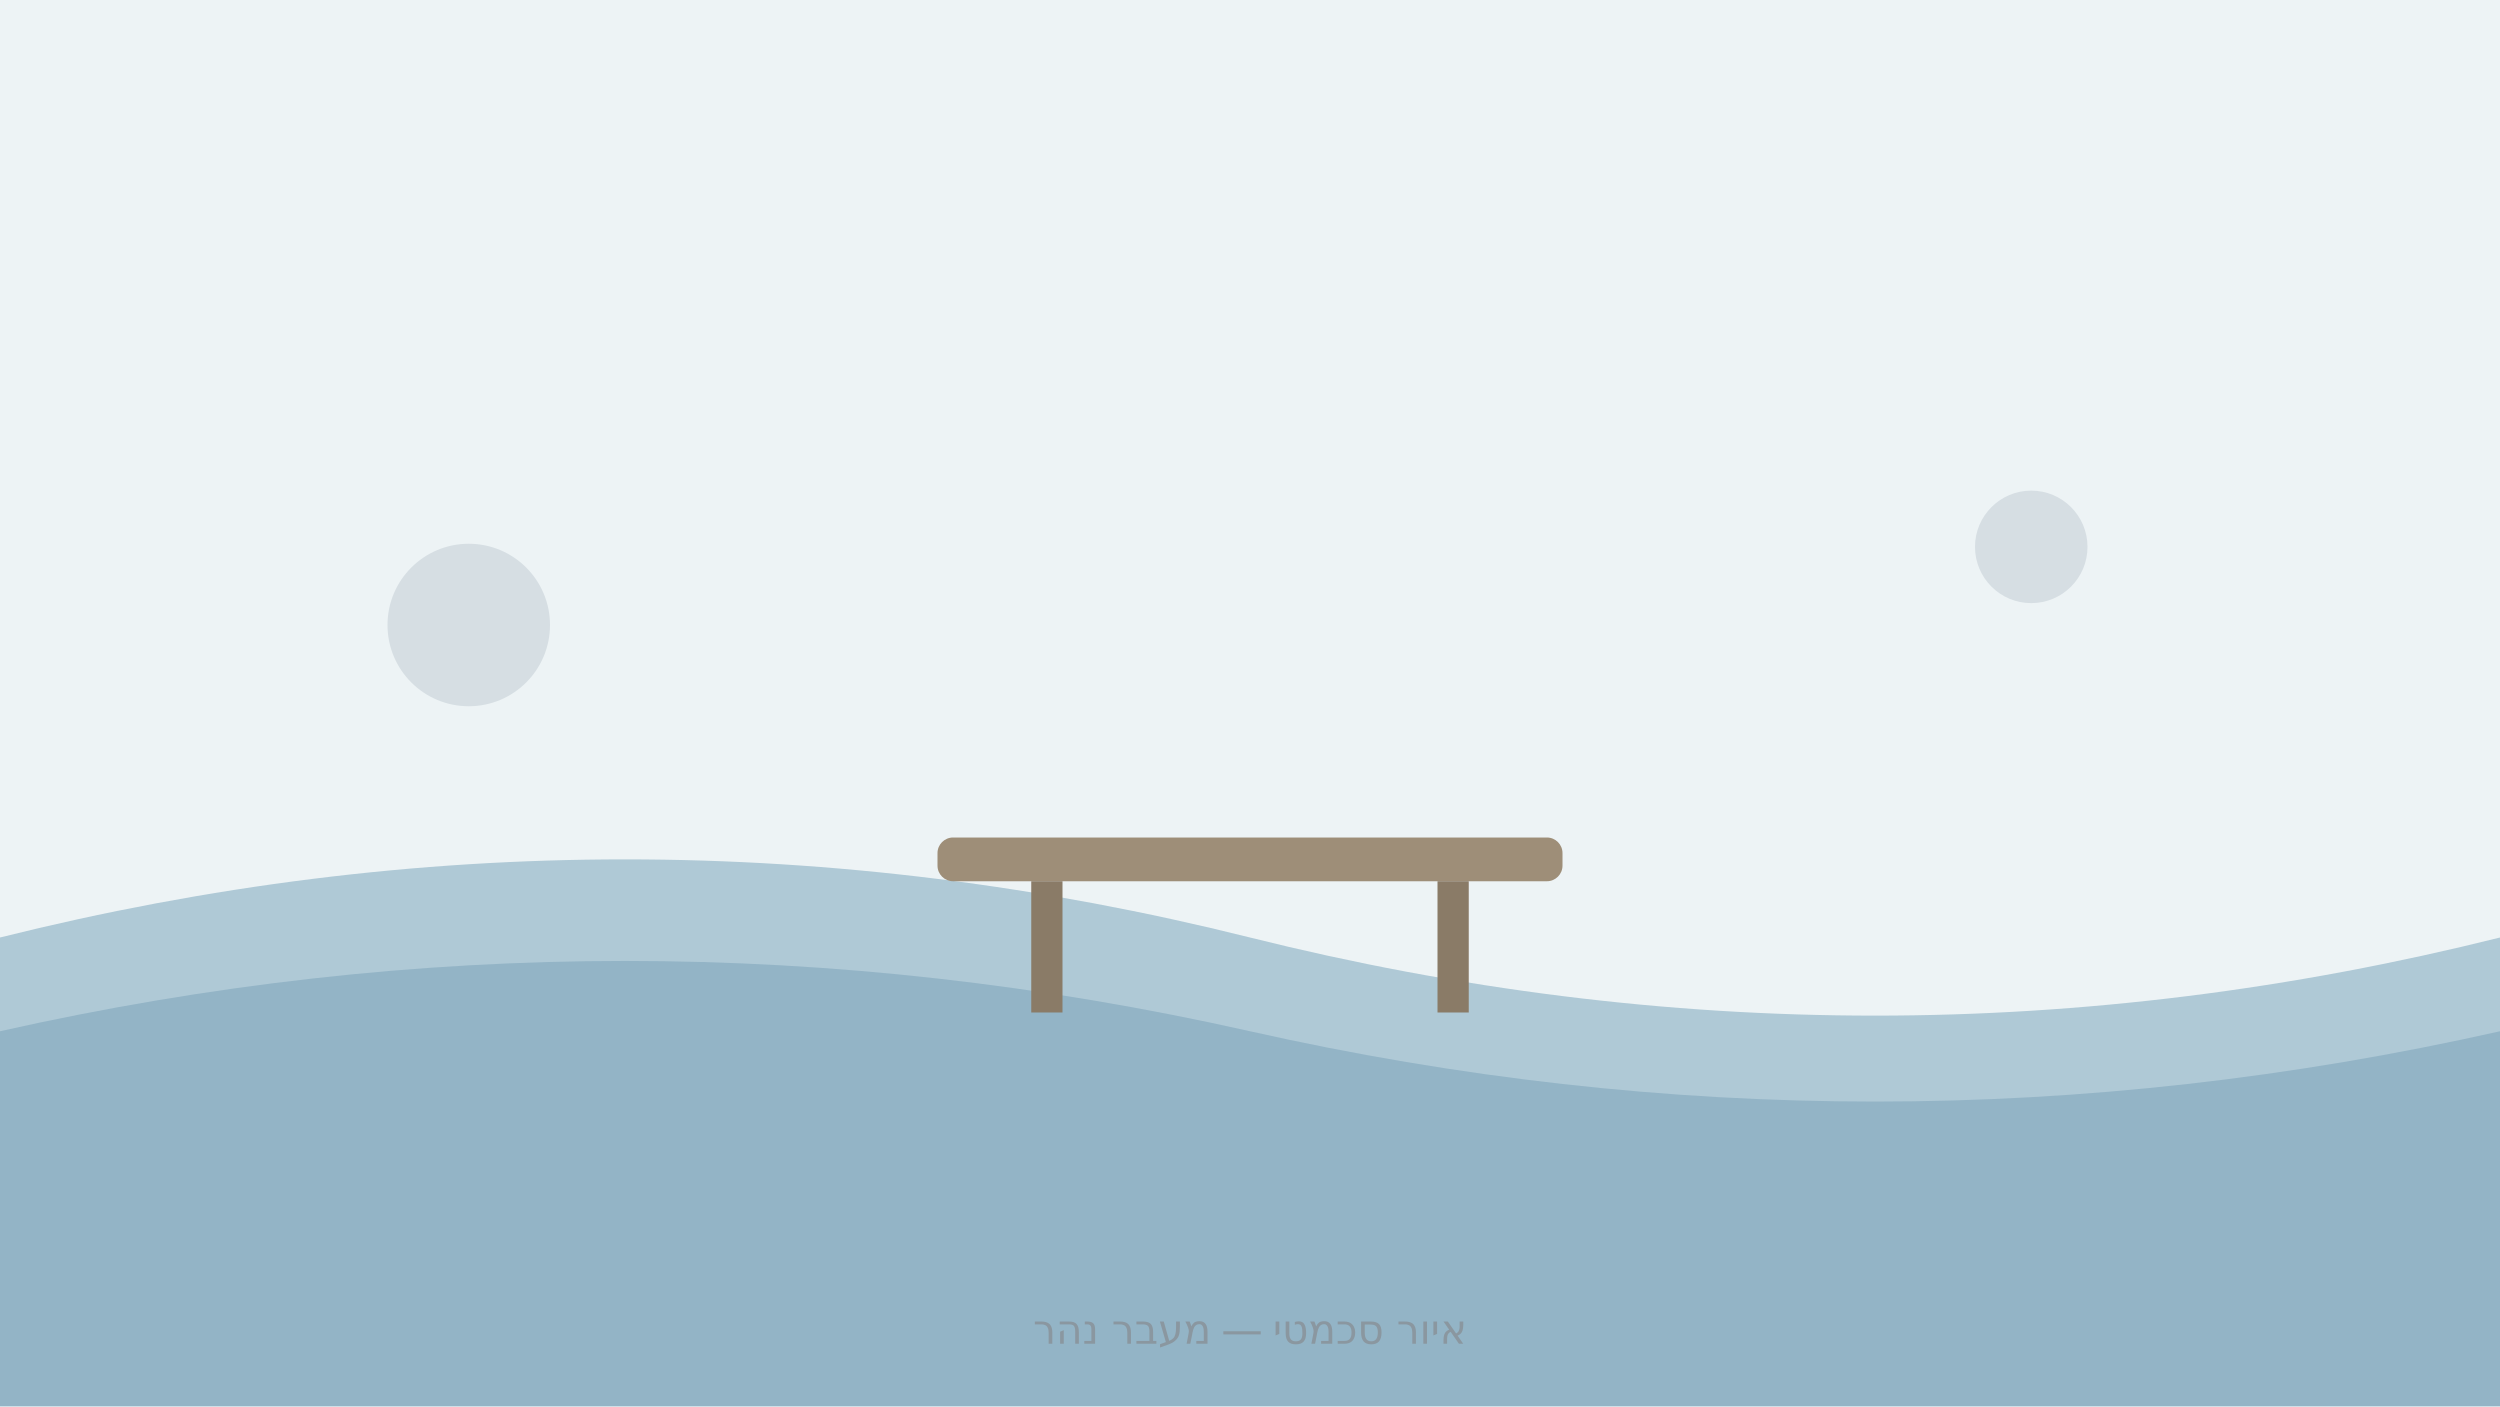
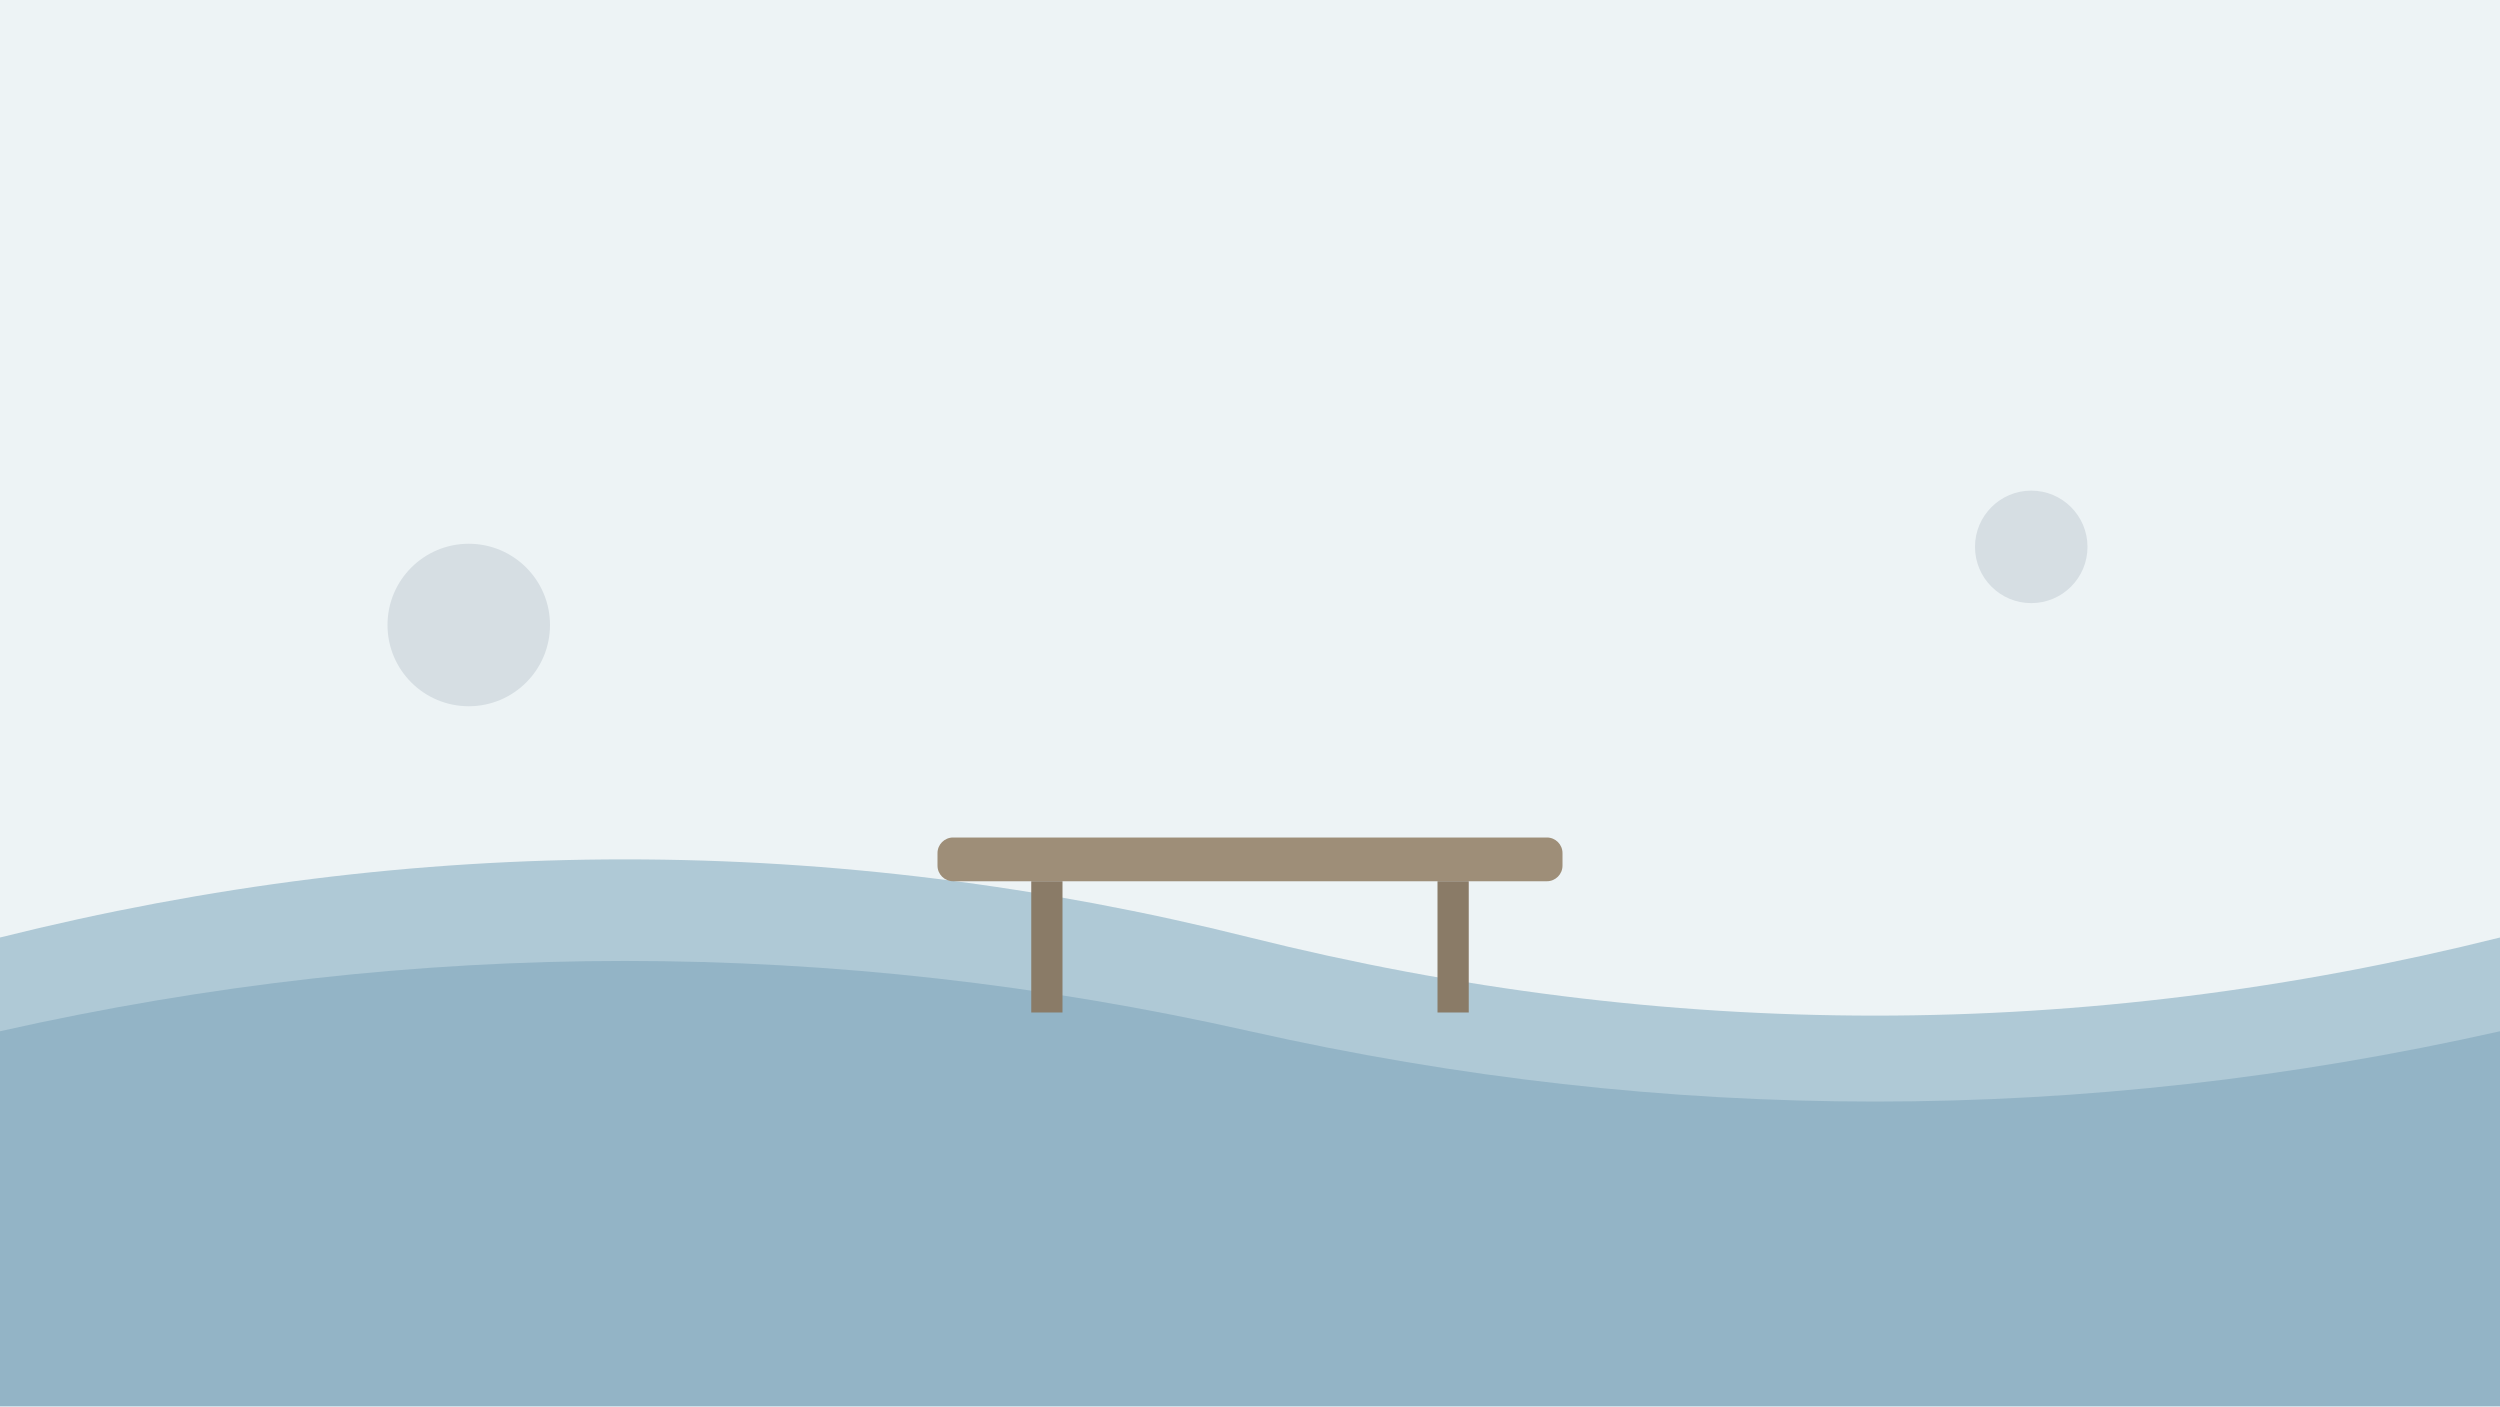
<svg xmlns="http://www.w3.org/2000/svg" viewBox="0 0 800 450" width="800" height="450">
  <rect width="800" height="450" fill="#EDF3F5" />
  <path d="M0 300 Q200 250 400 300 T800 300 L800 450 L0 450 Z" fill="#AFC9D6" />
  <path d="M0 330 Q200 285 400 330 T800 330 L800 450 L0 450 Z" fill="#93B4C6" />
  <rect x="300" y="268" width="200" height="14" rx="5" fill="#9E8E78" />
  <rect x="330" y="282" width="10" height="42" fill="#8A7B67" />
  <rect x="460" y="282" width="10" height="42" fill="#8A7B67" />
  <circle cx="150" cy="200" r="26" fill="#D6DEE3" />
  <circle cx="650" cy="175" r="18" fill="#D6DEE3" />
-   <text x="400" y="430" font-size="13" fill="#8A97A0" text-anchor="middle" font-family="sans-serif">איור סכמטי — מעבר נהר</text>
</svg>
